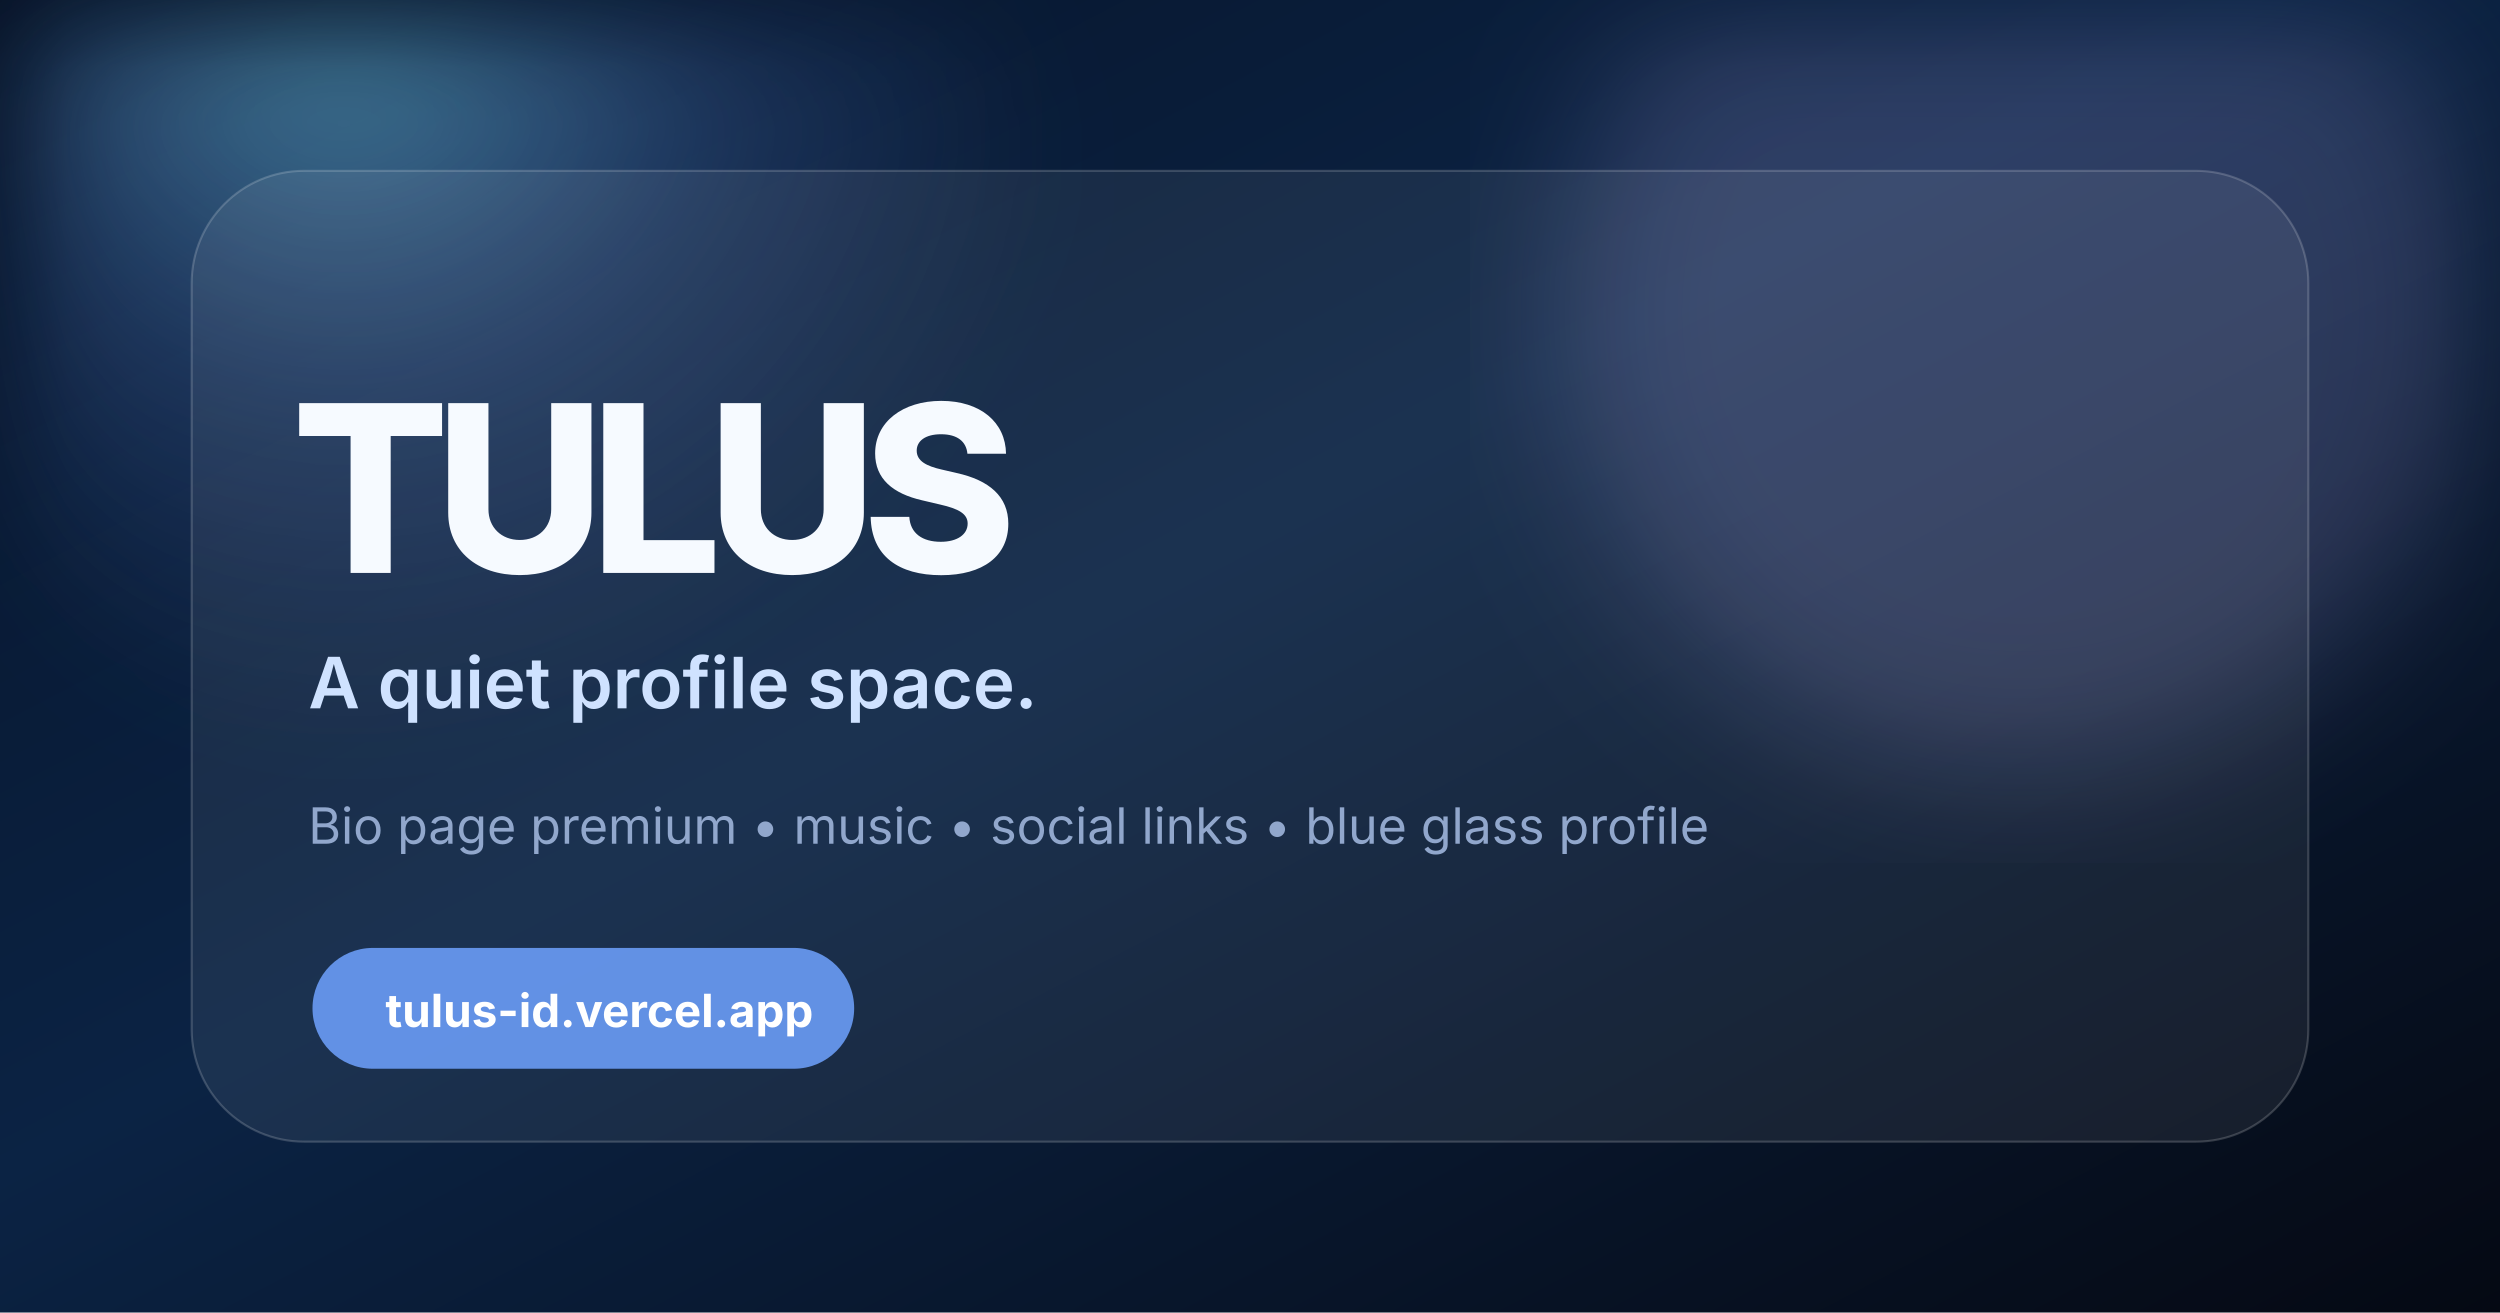
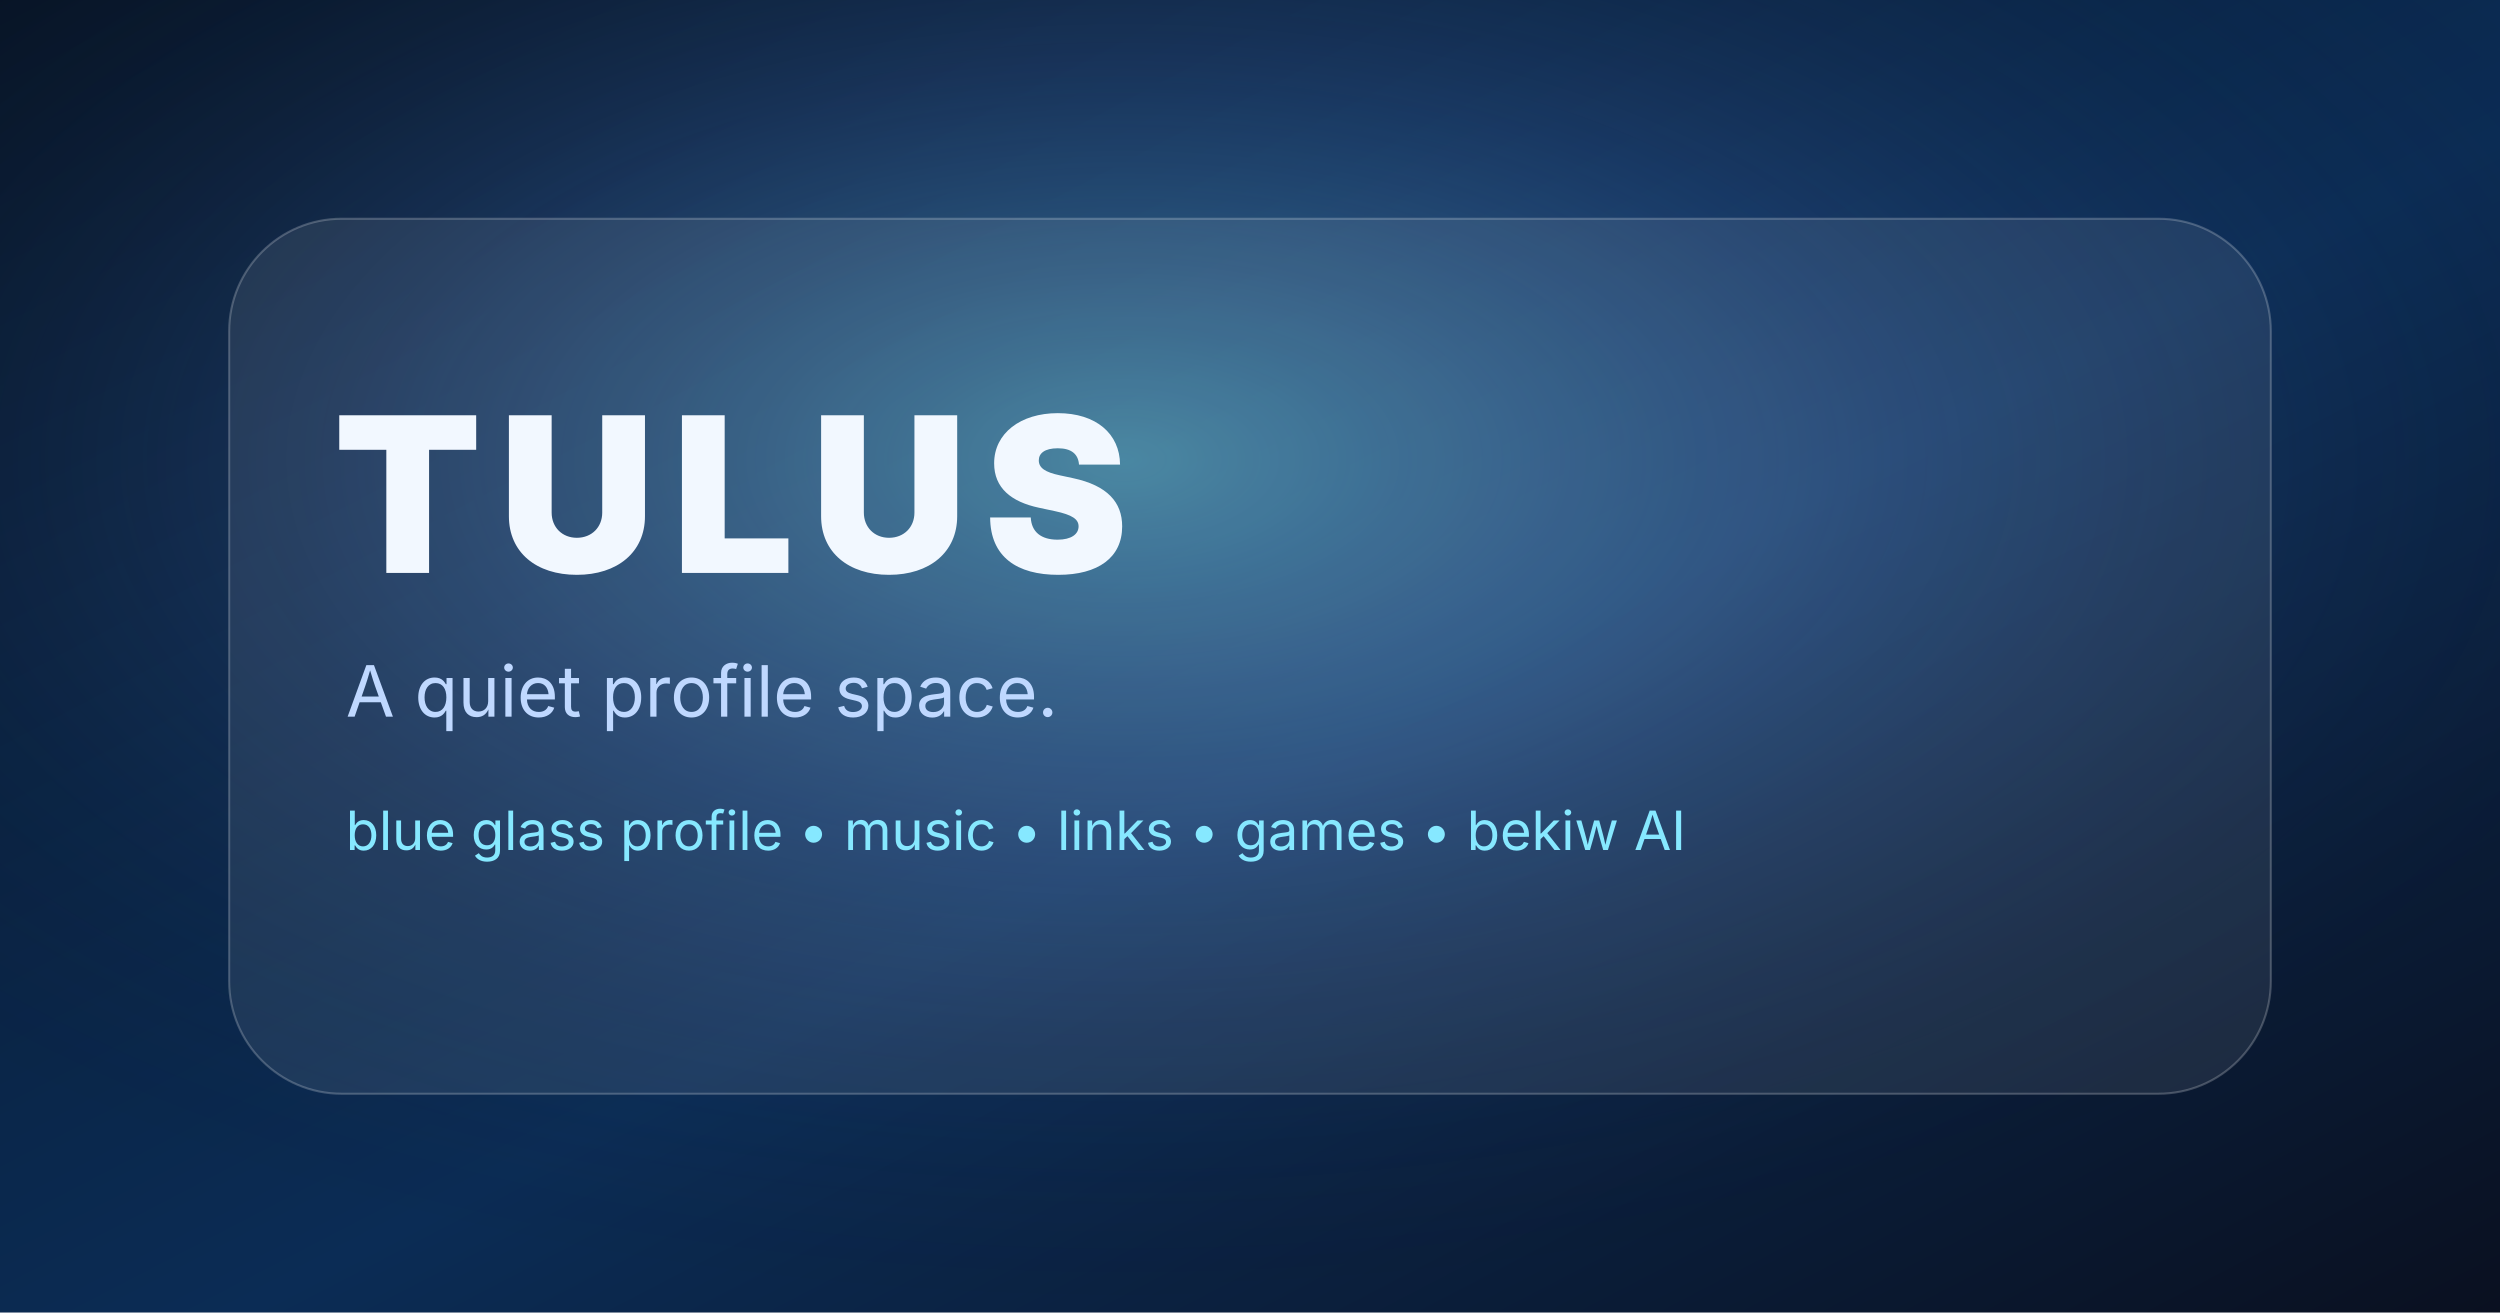
<svg xmlns="http://www.w3.org/2000/svg" width="1200" height="630" viewBox="0 0 1200 630">
  <defs>
-     <linearGradient id="bg" x1="0" x2="1" y1="0" y2="1">
-       <stop offset="0" stop-color="#061226" />
-       <stop offset="0.45" stop-color="#0b2344" />
-       <stop offset="1" stop-color="#050913" />
+     <linearGradient id="g" x1="0" y1="0" x2="1" y2="1">
+       <stop stop-color="#071426" />
+       <stop offset=".55" stop-color="#0B2C55" />
+       <stop offset="1" stop-color="#0A1020" />
    </linearGradient>
-     <radialGradient id="orb" cx="35%" cy="25%" r="70%">
-       <stop offset="0" stop-color="#7de7ff" stop-opacity="0.55" />
-       <stop offset="0.55" stop-color="#6ea2ff" stop-opacity="0.18" />
-       <stop offset="1" stop-color="#6ea2ff" stop-opacity="0" />
+     <radialGradient id="r" cx="45%" cy="35%" r="65%">
+       <stop stop-color="#75E9FF" stop-opacity=".45" />
+       <stop offset=".46" stop-color="#67A4FF" stop-opacity=".16" />
+       <stop offset="1" stop-color="#000" stop-opacity="0" />
    </radialGradient>
-     <filter id="blur">
-       <feGaussianBlur stdDeviation="34" />
-     </filter>
  </defs>
-   <rect width="1200" height="630" fill="url(#bg)" />
-   <circle cx="240" cy="130" r="250" fill="url(#orb)" filter="url(#blur)" />
-   <circle cx="970" cy="150" r="220" fill="#c9bcff" opacity="0.18" filter="url(#blur)" />
-   <rect x="92" y="82" width="1016" height="466" rx="54" fill="rgba(255,255,255,0.07)" stroke="rgba(255,255,255,0.18)" />
-   <text x="140" y="275" fill="#f6faff" font-family="Inter, Arial, sans-serif" font-size="112" font-weight="800" letter-spacing="-7">TULUS</text>
-   <text x="148" y="340" fill="#cfe2ff" font-family="Inter, Arial, sans-serif" font-size="34" font-weight="600">A quiet profile space.</text>
-   <text x="148" y="405" fill="#91a7cc" font-family="Inter, Arial, sans-serif" font-size="24">Bio page premium • music • social links • blue glass profile</text>
-   <rect x="150" y="455" width="260" height="58" rx="29" fill="#6ea2ff" opacity="0.85" />
-   <text x="185" y="493" fill="white" font-family="Inter, Arial, sans-serif" font-size="22" font-weight="700">tulus-id.vercel.app</text>
+   <rect width="1200" height="630" fill="url(#g)" />
+   <rect width="1200" height="630" fill="url(#r)" />
+   <rect x="110" y="105" width="980" height="420" rx="54" fill="rgba(255,255,255,.08)" stroke="rgba(255,255,255,.22)" />
+   <text x="160" y="275" font-family="Inter,Segoe UI,Arial" font-size="104" font-weight="900" fill="#F2F8FF" letter-spacing="8">TULUS</text>
+   <text x="166" y="344" font-family="Inter,Segoe UI,Arial" font-size="34" fill="#BFD8FF">A quiet profile space.</text>
+   <text x="166" y="408" font-family="Inter,Segoe UI,Arial" font-size="26" fill="#86E8FF">blue glass profile • music • links • games • bekiw AI</text>
</svg>
